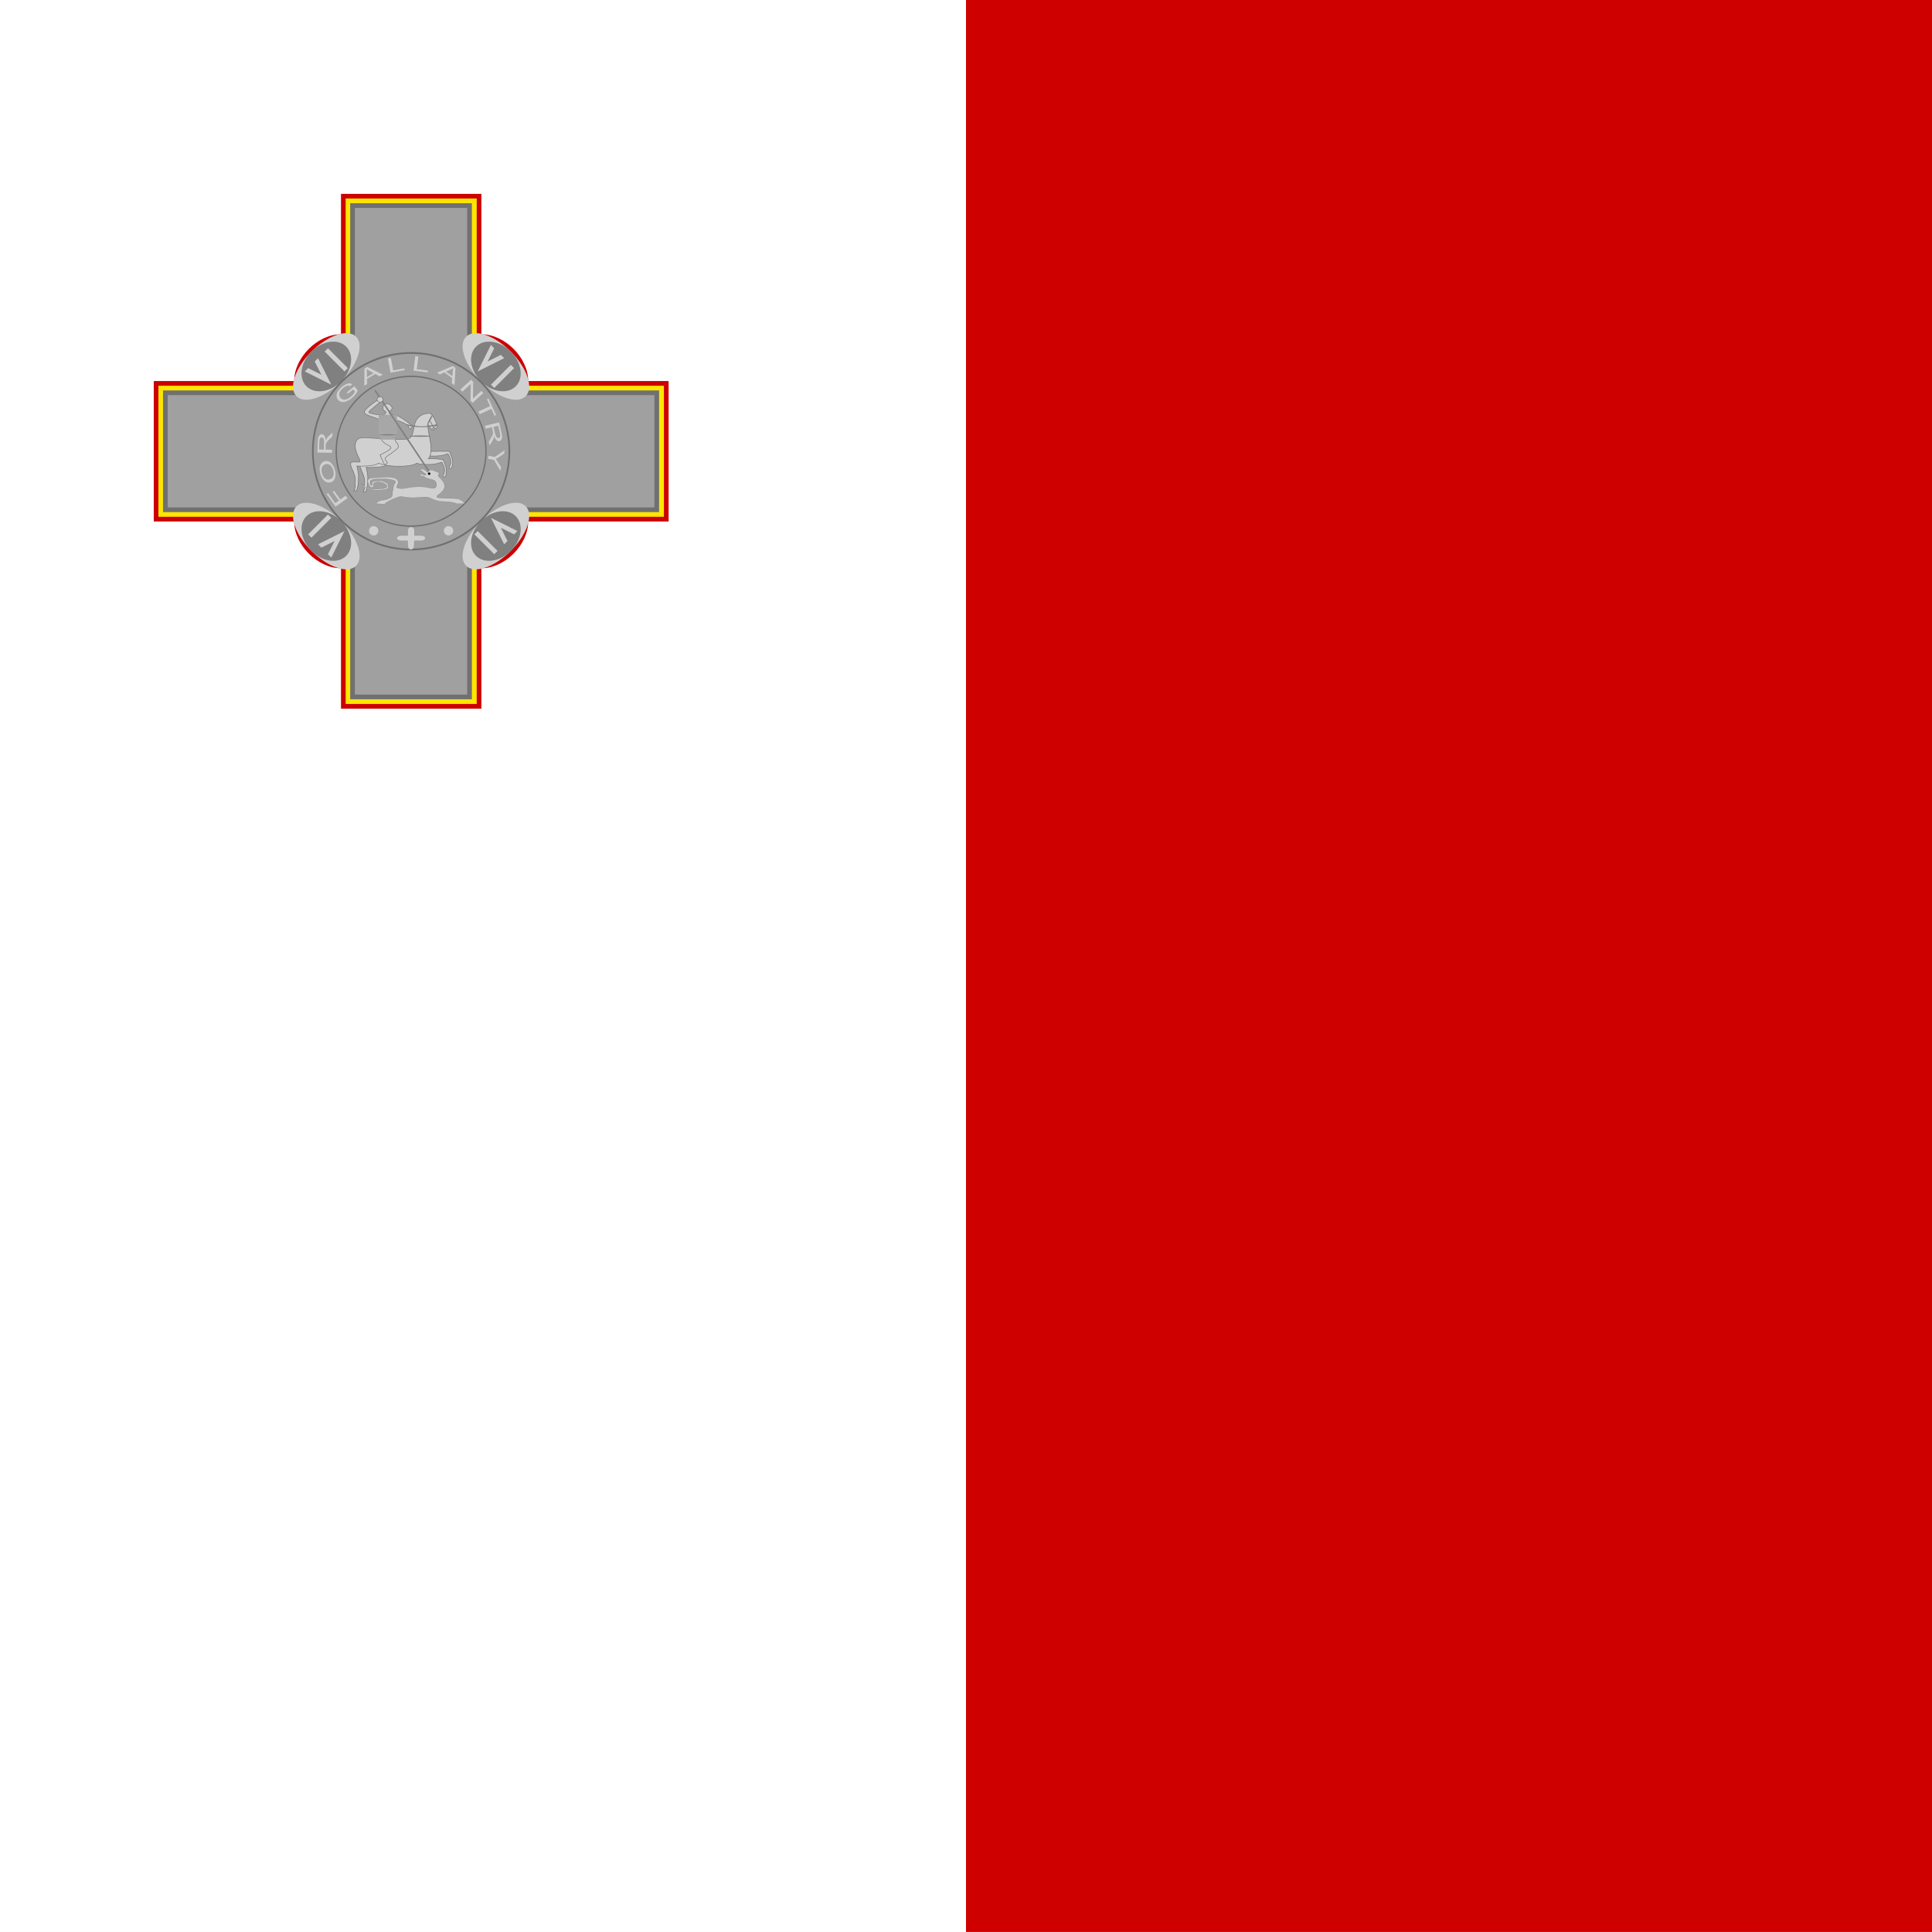
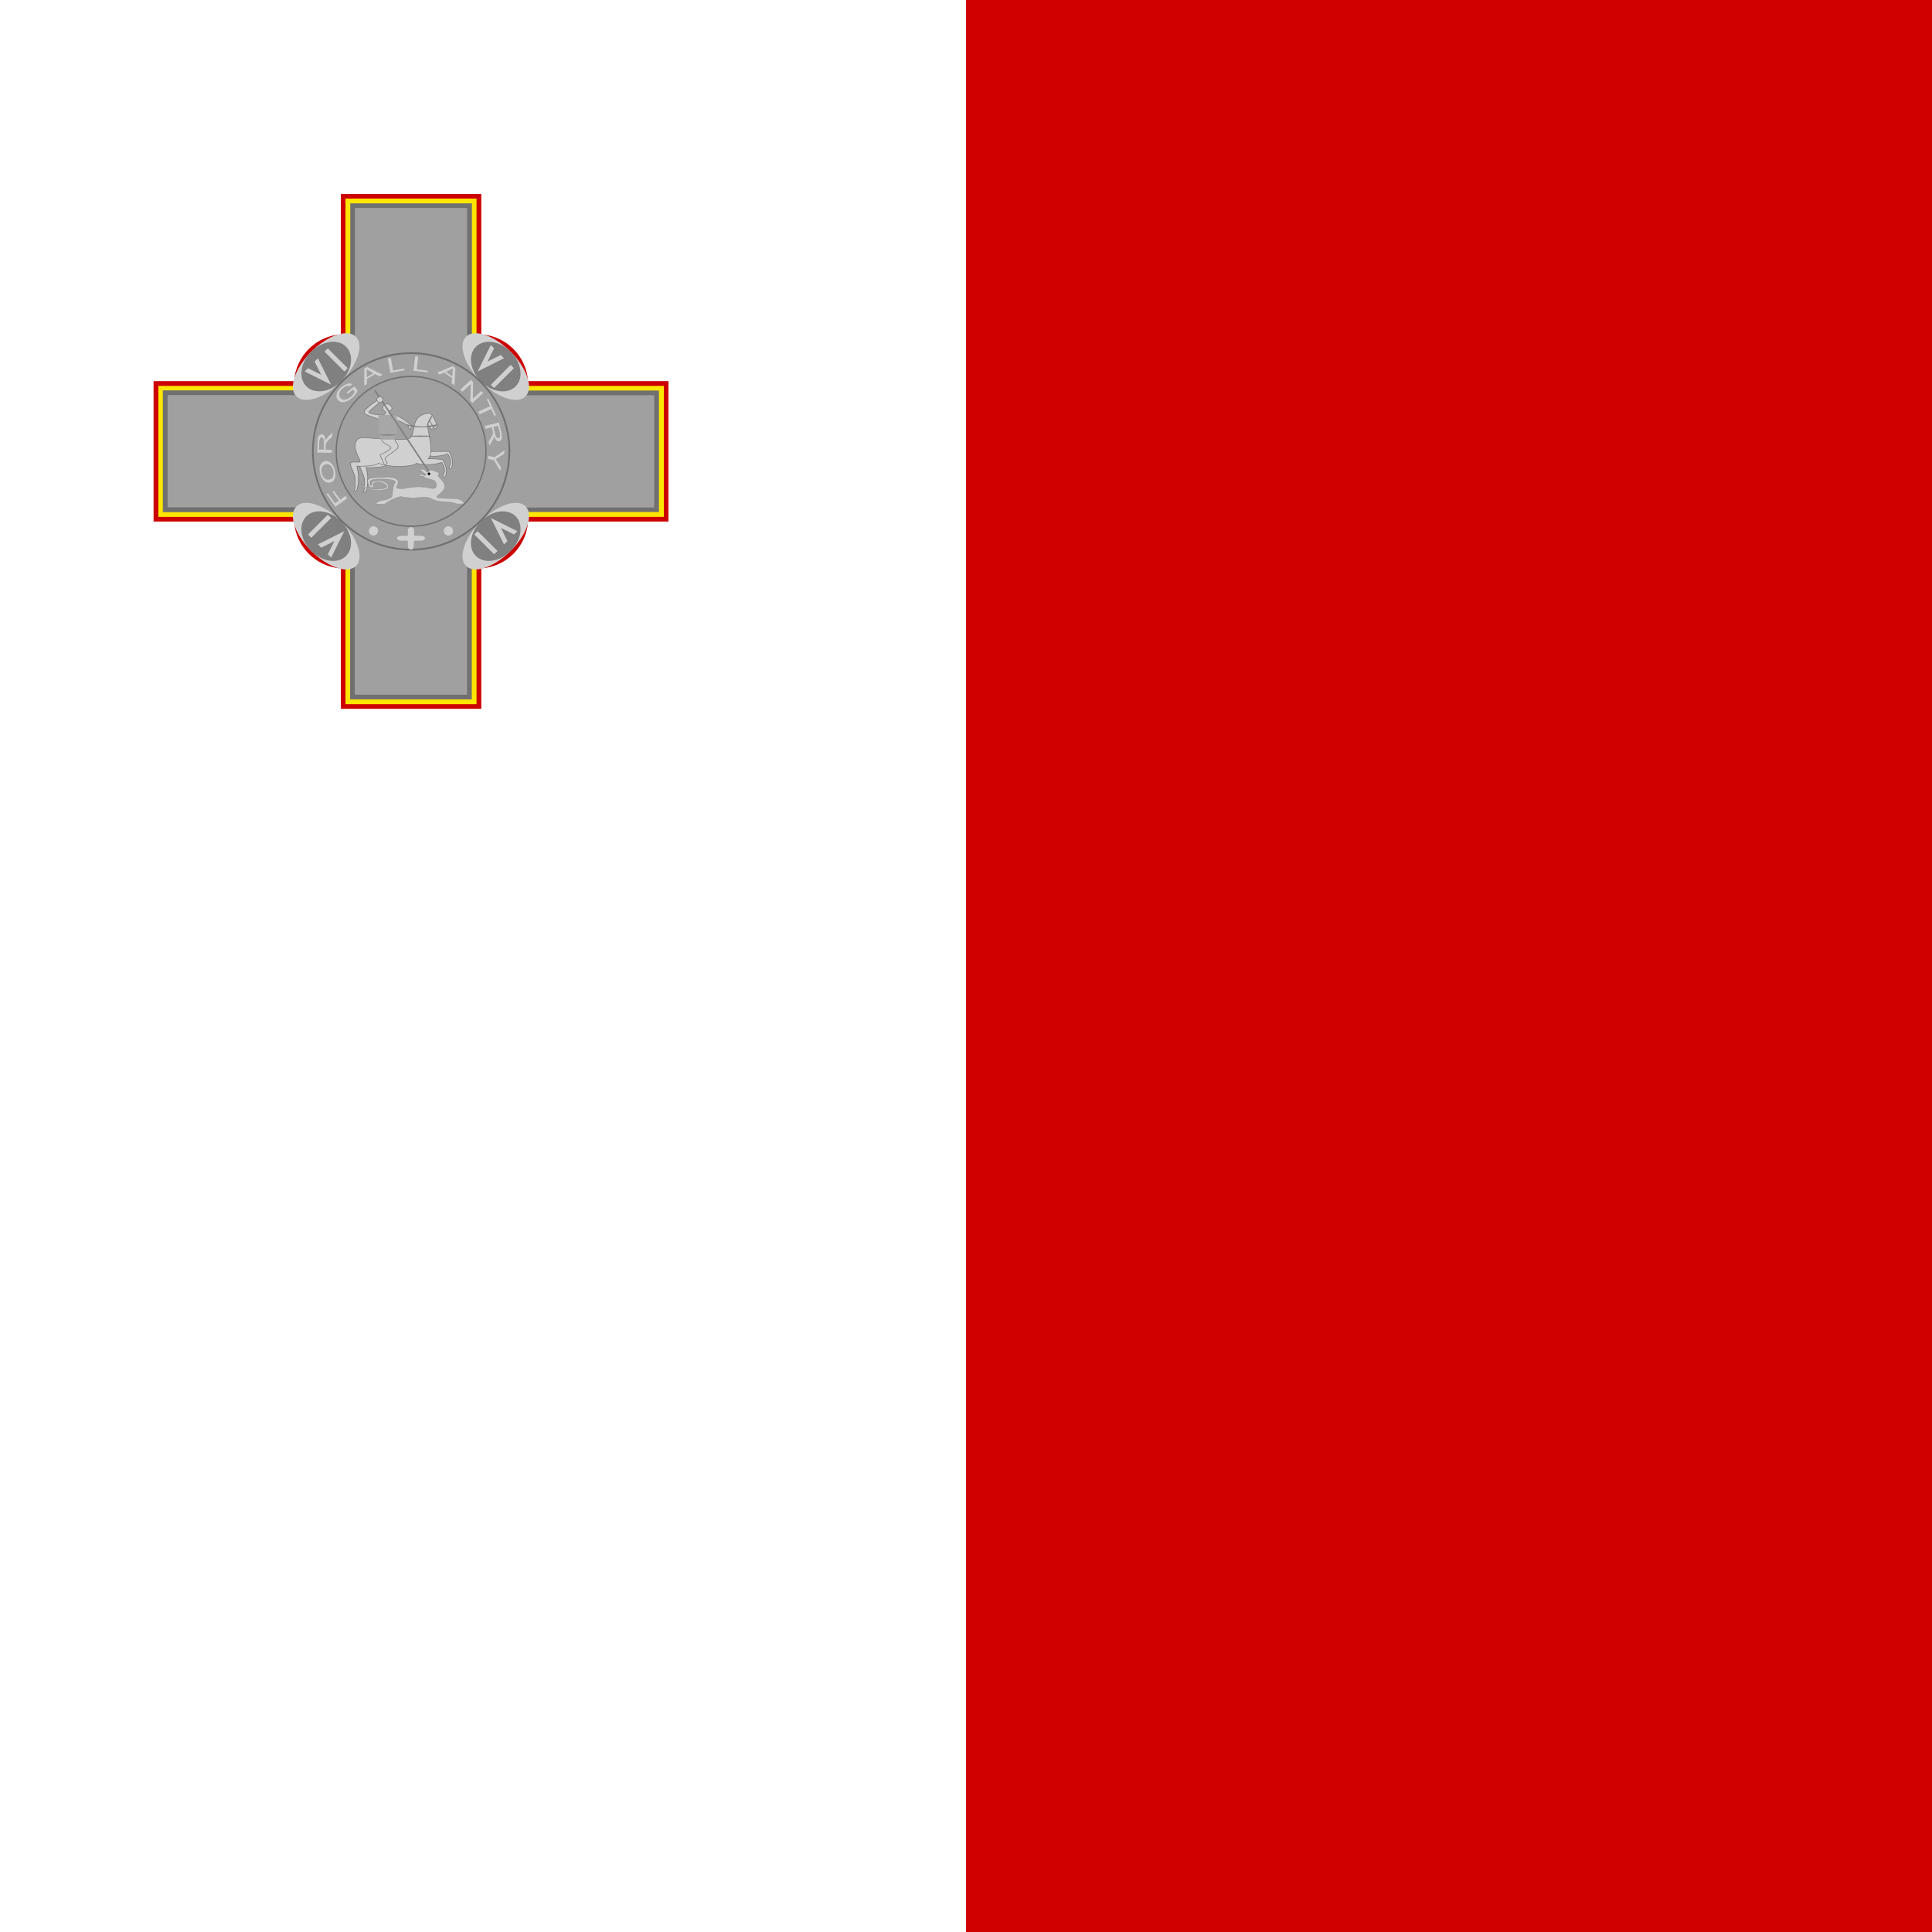
- <svg xmlns="http://www.w3.org/2000/svg" id="svg548" height="512" width="512" version="1.1">
-   <g id="flag" fill-rule="evenodd" transform="matrix(.68808 0 0 1.0321 0 -.0000064679)" stroke-width="1pt">
-     <rect id="rect706" height="496.06" width="372.05" y="0" x="372.05" fill="#ce0000" />
-     <rect id="rect708" height="496.06" width="372.05" y="0" x="0" fill="#fff" />
+ <svg xmlns="http://www.w3.org/2000/svg" id="flag-icons-mt" viewBox="0 0 512 512">
+   <g fill-rule="evenodd" stroke-width="1pt">
+     <path fill="#ce0000" d="M256 0h256v512H256z" />
+     <path fill="#fff" d="M0 0h256v512H0z" />
  </g>
-   <g id="g647" transform="matrix(.35005 0 0 .35003 40.728 -25.527)">
-     <path id="path606" d="m209.06 63.779c0 7.828-7.932 14.173-17.717 14.173-9.785 0-17.717-6.346-17.717-14.173 0-7.828 7.932-14.173 17.717-14.173 9.785 0 17.717 6.346 17.717 14.173z" fill-rule="evenodd" transform="matrix(.33032 0 0 .29556 114.05 362.81)" fill="#f1eeee" />
-     <path id="path552" d="m171.26 485.43v17.717h17.717c0 2.952 2.953 5.905 5.906 5.905v17.716h17.716v-17.716c2.953 0 5.906-2.953 5.906-5.905h17.717v-17.717h-17.717c0-2.952-2.953-5.905-5.906-5.905v-17.716h-17.716v17.716c-2.953 0-5.906 2.953-5.906 5.905h-17.717z" fill-rule="evenodd" transform="matrix(6 0 0 6.0001 -1027.5 -2551.2)" stroke-width="1pt" fill="#c00" />
-     <path id="path553" d="m171.85 486.02v16.535h17.717c0 2.952 2.952 5.906 5.905 5.906v17.716h16.536v-17.716c2.953 0 5.905-2.954 5.905-5.906h17.717v-16.535h-17.717c0-2.952-2.952-5.906-5.905-5.906v-17.716h-16.536v17.716c-2.953 0-5.905 2.954-5.905 5.906h-17.717z" fill-rule="evenodd" transform="matrix(6 0 0 6.0001 -1027.5 -2551.2)" stroke-width="1pt" fill="#ffe600" />
-     <path id="path554" d="m172.44 486.61v15.355h17.716c0 2.952 2.953 5.905 5.906 5.905v17.716h15.354v-17.716c2.953 0 5.906-2.953 5.906-5.905h17.716v-15.355h-17.716c0-2.952-2.953-5.905-5.906-5.905v-17.716h-15.354v17.716c-2.953 0-5.906 2.953-5.906 5.905h-17.716z" fill-rule="evenodd" transform="matrix(6 0 0 6.0001 -1027.6 -2551.2)" stroke-width="1pt" fill="#707070" />
-     <path id="path555" d="m173.03 487.2v14.173h17.716c0 2.952 2.953 5.906 5.906 5.906v17.716h14.173v-17.716c2.953 0 5.906-2.954 5.906-5.906h17.716v-14.173h-17.716c0-2.952-2.953-5.905-5.906-5.905v-17.716h-14.173v17.716c-2.953 0-5.906 2.953-5.906 5.905h-17.716z" fill-rule="evenodd" transform="matrix(6 0 0 6.0001 -1027.6 -2551.2)" stroke-width="1pt" fill="#a0a0a0" />
-     <g id="g562" fill-rule="evenodd" transform="matrix(.70711 -.70711 .70711 .70711 -304.01 361.65)">
-       <path id="path556" d="m333.07 295.87c0 8.806-11.105 15.945-24.803 15.945s-24.803-7.139-24.803-15.945c0-8.806 11.105-15.945 24.803-15.945s24.803 7.139 24.803 15.945z" transform="matrix(1.2857 0 0 1 -80.99 3.5432)" fill="#d0d0d0" />
-       <path id="path557" d="m333.07 295.87c0 8.806-11.105 15.945-24.803 15.945s-24.803-7.139-24.803-15.945c0-8.806 11.105-15.945 24.803-15.945s24.803 7.139 24.803 15.945z" transform="matrix(.85715 0 0 1 51.124 3.5432)" fill="#808080" />
-       <path id="path560" d="m281.34 223.23h4.96l4.961 14.174 4.96-14.174h4.961l-9.921 28.347-9.921-28.347z" transform="matrix(.71429 0 0 .74998 100.22 123.13)" fill="#d0d0d0" />
-       <rect id="rect561" height="21.26" width="3.543" y="290.55" x="322.44" stroke-width="1pt" fill="#d0d0d0" />
+   <g transform="matrix(.35005 0 0 .35003 40.7 -25.5)">
+     <path fill="#f1eeee" fill-rule="evenodd" d="M183.1 381.7c0 2.3-2.6 4.2-5.8 4.2-3.3 0-5.9-2-5.9-4.2 0-2.3 2.6-4.2 5.8-4.2s6 1.9 6 4.2z" />
+     <path fill="#c00" fill-rule="evenodd" d="M0 361.4v106.3h106.4a38.1 38.1 0 0 0 35.4 35.5v106.3h106.3V503.2a38.1 38.1 0 0 0 35.4-35.5h106.3V361.4H283.5a38.1 38.1 0 0 0-35.4-35.4V219.7H141.8V326a38.1 38.1 0 0 0-35.4 35.4H0z" />
+     <path fill="#ffe600" fill-rule="evenodd" d="M3.6 365v99.2h106.3a38.1 38.1 0 0 0 35.4 35.4V606h99.2V499.6a38.1 38.1 0 0 0 35.5-35.4h106.3V365H280a38.1 38.1 0 0 0-35.5-35.5V223.2h-99.2v106.3A38.1 38.1 0 0 0 110 365H3.6z" />
+     <path fill="#707070" fill-rule="evenodd" d="M7 368.5v92.1h106.3a38.1 38.1 0 0 0 35.5 35.5v106.3h92.1V496a38.1 38.1 0 0 0 35.4-35.5h106.3v-92H276.3A38.1 38.1 0 0 0 241 333V226.8h-92.1V333a38.1 38.1 0 0 0-35.5 35.4H7z" />
+     <path fill="#a0a0a0" fill-rule="evenodd" d="M10.6 372v85h106.3a38.1 38.1 0 0 0 35.4 35.5v106.3h85V492.5a38.1 38.1 0 0 0 35.5-35.4H379v-85H272.8a38.1 38.1 0 0 0-35.4-35.5V230.3h-85v106.3a38.1 38.1 0 0 0-35.5 35.4H10.6z" />
+     <g fill-rule="evenodd">
+       <path fill="#d0d0d0" d="M153.2 327.8c6.3 6.3 1.2 21.4-11.2 33.9s-27.6 17.5-33.9 11.2c-6.2-6.2-1.1-21.3 11.3-33.8s27.6-17.5 33.8-11.3z" />
+       <path fill="gray" d="M145.7 335.3c6.3 6.3 4.6 18-3.7 26.3s-20.1 10-26.3 3.8c-6.3-6.2-4.6-18 3.7-26.3s20.1-10 26.3-3.8z" />
+       <path fill="#d0d0d0" d="m114.4 354.1 2.5-2.5 10 5-5-10 2.5-2.5 10 20-20-10zm15-15 2.5-2.5 15 15-2.4 2.5z" />
    </g>
-     <g id="g567" fill-rule="evenodd" transform="matrix(.70711 .70711 -.70711 .70711 247.8 -84.327)">
-       <path id="path568" d="m333.07 295.87c0 8.806-11.105 15.945-24.803 15.945s-24.803-7.139-24.803-15.945c0-8.806 11.105-15.945 24.803-15.945s24.803 7.139 24.803 15.945z" transform="matrix(1.2857 0 0 1 -80.99 3.5432)" fill="#d0d0d0" />
-       <path id="path569" d="m333.07 295.87c0 8.806-11.105 15.945-24.803 15.945s-24.803-7.139-24.803-15.945c0-8.806 11.105-15.945 24.803-15.945s24.803 7.139 24.803 15.945z" transform="matrix(.85715 0 0 1 51.124 3.5432)" fill="#808080" />
-       <path id="path570" d="m281.34 223.23h4.96l4.961 14.174 4.96-14.174h4.961l-9.921 28.347-9.921-28.347z" transform="matrix(.71429 0 0 .74998 100.22 123.13)" fill="#d0d0d0" />
-       <rect id="rect571" height="21.26" width="3.543" y="290.55" x="322.44" stroke-width="1pt" fill="#d0d0d0" />
+     <g fill-rule="evenodd">
+       <path fill="#d0d0d0" d="M281.6 373c-6.2 6.2-21.4 1.1-33.8-11.3s-17.5-27.6-11.3-33.9c6.3-6.2 21.4-1.1 33.8 11.3s17.5 27.6 11.3 33.8z" />
+       <path fill="gray" d="M274.1 365.4c-6.2 6.2-18 4.6-26.3-3.7s-10-20.1-3.8-26.3 18-4.6 26.3 3.7 10 20 3.8 26.3z" />
+       <path fill="#d0d0d0" d="m255.3 334 2.5 2.6-5 10 10-5 2.5 2.5-20 10 10-20zm15 15.1 2.5 2.5-15 15-2.5-2.4z" />
    </g>
-     <g id="g572" fill-rule="evenodd" transform="matrix(-.70711 .70711 -.70711 -.70711 693.78 467.48)">
-       <path id="path573" d="m333.07 295.87c0 8.806-11.105 15.945-24.803 15.945s-24.803-7.139-24.803-15.945c0-8.806 11.105-15.945 24.803-15.945s24.803 7.139 24.803 15.945z" transform="matrix(1.2857 0 0 1 -80.99 3.5432)" fill="#d0d0d0" />
-       <path id="path574" d="m333.07 295.87c0 8.806-11.105 15.945-24.803 15.945s-24.803-7.139-24.803-15.945c0-8.806 11.105-15.945 24.803-15.945s24.803 7.139 24.803 15.945z" transform="matrix(.85715 0 0 1 51.124 3.5432)" fill="#808080" />
-       <path id="path575" d="m281.34 223.23h4.96l4.961 14.174 4.96-14.174h4.961l-9.921 28.347-9.921-28.347z" transform="matrix(.71429 0 0 .74998 100.22 123.13)" fill="#d0d0d0" />
-       <rect id="rect576" height="21.26" width="3.543" y="290.55" x="322.44" stroke-width="1pt" fill="#d0d0d0" />
+     <g fill-rule="evenodd">
+       <path fill="#d0d0d0" d="M236.5 501.3c-6.2-6.2-1.1-21.4 11.3-33.8s27.6-17.5 33.8-11.3c6.2 6.2 1.2 21.4-11.3 33.8s-27.5 17.5-33.8 11.3z" />
+       <path fill="gray" d="M244 493.8c-6.2-6.2-4.5-18 3.8-26.3s20-10 26.3-3.8c6.2 6.3 4.5 18-3.8 26.3s-20 10-26.3 3.8z" />
+       <path fill="#d0d0d0" d="m275.4 475-2.5 2.5-10-5 5 10-2.6 2.5-10-20 20 10zm-15 15-2.6 2.5-15-15 2.5-2.5z" />
    </g>
-     <g id="g577" fill-rule="evenodd" transform="matrix(-.70711 -.70711 .70711 -.70711 141.97 913.46)">
-       <path id="path578" d="m333.07 295.87c0 8.806-11.105 15.945-24.803 15.945s-24.803-7.139-24.803-15.945c0-8.806 11.105-15.945 24.803-15.945s24.803 7.139 24.803 15.945z" transform="matrix(1.2857 0 0 1 -80.99 3.5432)" fill="#d0d0d0" />
-       <path id="path579" d="m333.07 295.87c0 8.806-11.105 15.945-24.803 15.945s-24.803-7.139-24.803-15.945c0-8.806 11.105-15.945 24.803-15.945s24.803 7.139 24.803 15.945z" transform="matrix(.85715 0 0 1 51.124 3.5432)" fill="#808080" />
-       <path id="path580" d="m281.34 223.23h4.96l4.961 14.174 4.96-14.174h4.961l-9.921 28.347-9.921-28.347z" transform="matrix(.71429 0 0 .74998 100.22 123.13)" fill="#d0d0d0" />
-       <rect id="rect581" height="21.26" width="3.543" y="290.55" x="322.44" stroke-width="1pt" fill="#d0d0d0" />
+     <g fill-rule="evenodd">
+       <path fill="#d0d0d0" d="M108.2 456.2c6.2-6.2 21.3-1.2 33.8 11.3s17.5 27.6 11.3 33.8c-6.3 6.2-21.4 1.2-33.9-11.3s-17.5-27.6-11.2-33.8z" />
+       <path fill="gray" d="M115.7 463.7c6.2-6.2 18-4.5 26.3 3.8s10 20 3.7 26.3c-6.2 6.2-18 4.5-26.3-3.8s-10-20-3.7-26.3z" />
+       <path fill="#d0d0d0" d="m134.4 495-2.5-2.5 5-10-10 5-2.5-2.5 20-10-10 20zm-15-15-2.5-2.5 15-15 2.5 2.5z" />
    </g>
-     <path id="path582" d="m269.29 414.57c0 41.095-34.107 74.409-76.181 74.409s-76.181-33.314-76.181-74.409 34.107-74.409 76.181-74.409 76.181 33.314 76.181 74.409z" transform="matrix(.97674 0 0 1 6.2626 .00019836)" stroke="#707070" stroke-width="1pt" fill="none" />
-     <path id="path583" d="m269.29 414.57c0 41.095-34.107 74.409-76.181 74.409s-76.181-33.314-76.181-74.409 34.107-74.409 76.181-74.409 76.181 33.314 76.181 74.409z" transform="matrix(.74419 0 0 .7619 51.172 98.707)" stroke="#707070" stroke-width="1pt" fill="none" />
-     <path id="path584" d="m170.08 474.8c0 1.957-1.586 3.543-3.543 3.543s-3.543-1.586-3.543-3.543 1.586-3.543 3.543-3.543 3.543 1.586 3.543 3.543z" fill-rule="evenodd" transform="translate(0 -.000030518)" fill="#d0d0d0" />
-     <path id="path585" d="m170.08 474.8c0 1.957-1.586 3.543-3.543 3.543s-3.543-1.586-3.543-3.543 1.586-3.543 3.543-3.543 3.543 1.586 3.543 3.543z" fill-rule="evenodd" transform="translate(56.693 -.000030518)" fill="#d0d0d0" />
-     <path id="path586" d="m318.9 315.35v7.087h-7.087c-7.087 0-7.087 7.087 0 7.087h7.087v7.086c0.024 7.347 6.185 8.232 6.636 0.573l0.45-7.659h7.087c7.086 0 7.086-7.087 0-7.087h-7.087v-7.087c0-7.086-7.086-7.086-7.086 0z" fill-rule="evenodd" transform="matrix(.66667 0 0 .52133 -20.079 310.4)" fill="#d0d0d0" />
-     <path id="path590" d="m180.71 162.99v7.087s-3.362 5.423-24.803 7.086-24.803 0-24.803 0c0.559 6.181 4.732 17.896 3.543 31.89 0.835 16.291-4.103 31.042-4.103 31.042 0.56 0.848-2.018 1.279-6.527 0.848 3.543-3.544 3.134-13.795 3.543-28.347 0.409-14.553-13.527-36.456-10.63-42.519s63.78-7.087 63.78-7.087z" fill-rule="evenodd" transform="matrix(.33032 0 0 .29556 117.56 374.28)" stroke="#707070" stroke-width="1pt" fill="#d0d0d0" />
-     <path id="path591" d="m272.84 162.26c20.858-1.077 55.859-0.843 55.859-0.843s8.253 18.502 7.91 28.723-3.181 18.919-7.077 14.57 1.805-3.531 2.498-14.57c0.692-11.039-6.661-22.479-6.661-22.479s-14.962 7.302-37.466 5.828c-22.503-1.474-12.541-10.791-15.063-11.229z" fill-rule="evenodd" transform="matrix(.33032 0 0 .29556 115.22 366.9)" stroke="#707070" stroke-width="1pt" fill="#d0d0d0" />
-     <path id="path588" d="m312.21 273.91c20.858-1.077 34.551 2.498 34.551 2.498s8.253 18.502 7.91 28.723-3.181 18.919-7.077 14.57 1.805-3.531 2.498-14.57c0.692-11.039-6.661-22.479-6.661-22.479s-14.962 7.302-37.466 5.828c-22.503-1.474-16.084-2.975-18.606-3.413s-3.131 6.958-37.176 7.992c-34.044 1.033-51.407-7.992-51.407-7.992s-3.362 5.423-24.803 7.086-24.803 0-24.803 0c0.559 6.181 4.732 17.896 3.543 31.89 0.835 16.291-4.103 31.042-4.103 31.042 0.56 0.848-2.018 1.279-6.527 0.848 3.543-3.544 3.134-13.795 3.543-28.347 0.409-14.553-13.527-36.456-10.63-42.519s18.333-0.395 21.26-3.544c2.926-3.149-13.749-25.333-10.63-46.063 3.12-20.731 20.792-14.886 42.52-14.173 21.727 0.712 69.865 7.003 81.496 0 11.632-7.003 6.598-32.929 17.717-49.606 7.086-10.63 17.716-14.173 28.346-14.173 7.087 0 17.717 28.346 17.717 35.433l-3.544 3.543h-3.543v3.543c-8.088 0.907-9.216-7.732-14.173-14.173-2.13 9.984 7.086 42.52 7.086 63.78 0 17.716-6.622 25.525-7.038 24.276z" fill-rule="evenodd" transform="matrix(.33032 0 0 .29556 104.56 339.3)" stroke="#707070" stroke-width="1pt" fill="#d0d0d0" />
-     <path id="path592" d="m209.06 131.1c0.294 7.062-27.384 22.895-29.637 29.164s7.036 9.744 4.163 13.321c-2.872 3.578-5.24 2.251-5.828 2.914-0.588 0.664-10.407-24.56-10.407-24.56s25.961-13.084 24.977-18.733-19.171-9.085-22.479-23.312c-3.309-14.227-1.474-41.71-4.163-47.456-2.689-5.747-34.552-11.23-34.579-19.92-0.027-8.69 32.75-32.541 36.293-36.085 3.543-3.543 7.087 3.543 3.543 7.087-3.543 3.543-29.206 25.455-29.206 28.998 0 3.543 21.26 7.087 28.347 7.087 7.086 0 10.63-3.543 10.63-7.087 0.042-3.066-7.087-3.543-7.087-10.63 0-7.087 3.543-10.63 10.63-10.63 3.543 0 10.356 4.537 10.63 10.63 0.274 6.093-6.305 6.609-7.087 10.63-0.781 4.021 7.087 7.087 14.173 7.087 7.087 0 31.282 20.608 34.825 24.152 3.544 3.543 7.087 3.543 3.544 7.087-3.543 3.543-1.468 7.738-5.012 4.195-3.017-3.423-3.543-7.087-3.543-7.087-0.306-3.22-26.27-17.716-29.814-14.173-3.543 3.543 0 46.064 0 49.606 0 7.086 7.381 7.062 7.087 17.716z" fill-rule="evenodd" transform="matrix(.33032 0 0 .29556 116.1 372.43)" stroke="#707070" stroke-width="1pt" fill="#d0d0d0" />
-     <rect id="rect604" fill-rule="evenodd" height="14.662" width="14.045" y="386.9" x="170.23" stroke-width="1pt" fill="#a7a7a7" />
-     <rect id="rect593" transform="matrix(.5544 .83225 -.88236 .47057 0 0)" fill-rule="evenodd" rx="1.27" ry=".57" height="1.139" width="87.553" y="64.582" x="405.61" stroke-width="1pt" fill="#808080" />
-     <path id="path594" d="m180.71 42.52c0 3.914-3.173 7.087-7.087 7.087s-7.087-3.173-7.087-7.087 3.173-7.087 7.087-7.087 7.087 3.173 7.087 7.087z" fill-rule="evenodd" transform="matrix(.33032 0 0 .29556 114.05 362.81)" stroke="#707070" stroke-width="1pt" fill="#d0d0d0" />
-     <path id="path596" d="m354.33 49.606c0 4.89-27.965 10.63-60.237 10.63s-60.236-5.74-60.236-10.63c0-4.89 27.964 7.087 60.236 7.087s60.237-11.976 60.237-7.087z" fill-rule="evenodd" transform="matrix(.19431 0 0 .17745 145.85 385.64)" stroke-width="1pt" fill="#808080" />
-     <rect id="rect603" fill-rule="evenodd" height="4.189" width="11.704" y="401.56" x="171.4" stroke-width="1pt" fill="#a7a7a7" />
-     <path id="path597" d="m279.92 58.465c0 6.849-0.793 12.402-1.772 12.402-0.978 0-1.772-5.552-1.772-12.402 0-6.849 0.793-12.402 1.772-12.402 0.978 0 1.772 5.552 1.772 12.402z" fill-rule="evenodd" transform="matrix(.19766 .26014 -.16568 .31035 163.81 300.28)" fill="#808080" />
-     <path id="path598" d="m279.92 58.465c0 6.849-0.793 12.402-1.772 12.402-0.978 0-1.772-5.552-1.772-12.402 0-6.849 0.793-12.402 1.772-12.402 0.978 0 1.772 5.552 1.772 12.402z" fill-rule="evenodd" transform="matrix(.037095 .23343 -.18868 .16554 213.08 321.72)" fill="#808080" />
-     <path id="path599" d="m279.92 58.465c0 6.849-0.793 12.402-1.772 12.402-0.978 0-1.772-5.552-1.772-12.402 0-6.849 0.793-12.402 1.772-12.402 0.978 0 1.772 5.552 1.772 12.402z" fill-rule="evenodd" transform="matrix(.18217 -.077726 .13913 .25309 151.8 401.05)" fill="#808080" />
-     <path id="path600" d="m290.55 136.42c0 0.978-10.312 1.772-23.032 1.772s-23.031-0.793-23.031-1.772c0-0.978 10.312-1.772 23.031-1.772 12.72 0 23.032 0.793 23.032 1.772z" fill-rule="evenodd" transform="matrix(.35573 0 0 .29556 106.66 362.81)" fill="#808080" />
-     <path id="path601" d="m209.06 132.87c0 0.978-7.932 1.772-17.717 1.772-9.785 0-17.717-0.793-17.717-1.772 0-0.978 7.932-1.772 17.717-1.772 9.785 0 17.717 0.793 17.717 1.772z" fill-rule="evenodd" transform="matrix(.33032 0 0 .29556 114.05 362.81)" fill="#808080" />
-     <path id="path609" d="m375.49 171.92s8.938 36.133 47.04 36.633 51.215-10.838 35.8-29.972-44.084-13.182-40.379 3.33-10.752 22.019-14.154 10.407c-3.401-11.611-17.045-45.99 7.493-48.289 24.539-2.299 76.511-14.817 89.501 9.159 12.991 23.975-14.675 45.707 6.244 50.786 20.92 5.079 23.893-5.809 59.896-9.094 36.004-3.286 49.742 11.102 62.076 9.094 12.334-2.007 10.59-37.258 0.832-46.207-9.758-8.95-28.5-10.586-33.303-20.398-4.802-9.812-17.87-1.825-16.651-12.905s18.53 7.625 18.733 1.966c0.006-0.177 2.858-3.93 3.434-4.878-2.178-0.828-3.421 0.512-5.056 1.948 1.775-2.36 1.665-3.448 2.26-5.378-0.31-0.727-2.461 2.734-2.825 2.011s2.505-5.632 1.206-3.852c-0.45 0.513-3.872 3.329-3.91 1.389 0.058-0.787 1.789-2.813 1.177-3.912-0.493-0.914-3.093 1.064-3.428 1.29 1.487-3.309 1.382-3.269-0.048-5.721-1.249-2.452-2.16-2.395-4.2 0.374 0.849-3.979 1.08-4.821-0.969-6.329-1.685-1.521-1.76-2.956-3.856 4.162 0.798-7.618-1.343-7.95-0.454-11.562 0.529-3.312 3.323-4.709 7.927-3.978 8.945 0.13 13.728 17.954 16.651 17.9 2.924-0.054 6.196-18.882 18.733-11.24 12.537 7.643 14.085 9.202 20.398 13.738 6.313 4.535-4.435 11.457-0.833 20.398 3.602 8.94 28.229 38.804 21.231 69.935-6.999 31.131-25.026 36.055-26.642 49.538-1.617 13.483 57.067 7.951 72.017 12.489 14.949 4.537 24.375 23.11 24.977 26.225s-26.226 2.914-26.226 2.914-13.776-11.837-46.624-12.904c-32.847-1.068-45.355-23.109-57.651-25.871s-38.501 4.63-53.149 3.543c-14.649-1.087-29.488-4.943-38.976-7.086-9.489-2.142-56.693 35.433-56.529 44.184-9.84-0.621-33.009-2.709-32.054-1.665 0.955 1.043 4.152-17.038 22.214-20.216 18.061-3.179 35.645-17.573 35.062-27.025-0.583-9.451 3.487-41.876 4.995-55.782s8.27-20.616 6.661-27.891c-1.609-7.274-22.244-14.778-42.045-14.57-19.801 0.209-41.77 2.057-44.959 9.991-3.188 7.934-0.781 30.964 3.331 28.308 4.111-2.657-0.994-17.712 3.33-20.815 4.324-3.102 15.405-5.843 25.809-6.244 10.405-0.401 28.494 14.729 28.308 19.565-0.186 4.837 5.821 20.934-2.498 27.059-8.318 6.124-25.332 8.862-41.628 7.493-16.297-1.369-32.786-10.674-38.715-16.651-5.928-5.977-9.574-24.145-9.574-25.394z" fill-rule="evenodd" transform="matrix(.21598 0 0 .12989 76.265 416.17)" stroke="#808080" stroke-width="1pt" fill="#d0d0d0" />
-     <path id="path610" d="m205.51 434.06c0 0.978-0.793 1.772-1.772 1.772-0.978 0-1.772-0.793-1.772-1.772 0-0.978 0.793-1.772 1.772-1.772 0.978 0 1.772 0.793 1.772 1.772z" fill-rule="evenodd" transform="matrix(.53006 0 0 .53007 100.54 201.47)" />
-     <path id="path615" d="m187.24 167.99v-3.639l-3.31-4.951h1.383l1.693 2.59c0.312 0.484 0.603 0.969 0.873 1.453 0.258-0.449 0.57-0.955 0.938-1.517l1.664-2.526h1.324l-3.428 4.951v3.639h-1.137z" transform="matrix(-.42644 1.9779 -1.2525 -.27003 543.87 92.986)" stroke-width="1pt" fill="#d0d0d0" />
-     <path id="path618" d="m171.01 167.99v-7.576h-2.83v-1.014h6.808v1.014h-2.841v7.576h-1.137z" transform="matrix(.84644 1.8378 -1.1637 0.536 296.6 -19.872)" stroke-width="1pt" fill="#d0d0d0" />
-     <path id="path619" d="m160.14 167.99v-8.59h1.166l4.511 6.744v-6.744h1.09v8.59h-1.166l-4.512-6.75v6.75h-1.089z" transform="matrix(1.3664 1.4922 -.94493 .86528 172.12 -16.482)" stroke-width="1pt" fill="#d0d0d0" />
-     <path id="path622" d="m145.43 167.99v-8.59h1.136v7.576h4.231v1.014h-5.367z" transform="matrix(2.0085 .24467 -.15493 1.2718 -69.341 104.28)" stroke-width="1pt" fill="#d0d0d0" />
-     <path id="path623" d="m138.76 167.99v-8.59h1.137v7.576h4.23v1.014h-5.367z" transform="matrix(1.9907 -.36212 .22931 1.2606 -135.47 193.57)" stroke-width="1pt" fill="#d0d0d0" />
-     <path id="path626" d="m125.48 164.62v-1.008l3.639-0.006v3.188c-0.559 0.445-1.135 0.781-1.728 1.008-0.594 0.222-1.204 0.334-1.829 0.334-0.843 0-1.611-0.18-2.302-0.539-0.688-0.364-1.207-0.887-1.559-1.571-0.351-0.683-0.527-1.447-0.527-2.291 0-0.836 0.174-1.615 0.521-2.338 0.352-0.726 0.856-1.265 1.512-1.617 0.656-0.351 1.412-0.527 2.268-0.527 0.621 0 1.181 0.101 1.681 0.304 0.504 0.2 0.899 0.479 1.184 0.838 0.285 0.36 0.502 0.828 0.65 1.407l-1.025 0.281c-0.129-0.438-0.289-0.781-0.481-1.031-0.191-0.25-0.465-0.45-0.82-0.598-0.355-0.152-0.75-0.229-1.184-0.229-0.519 0-0.968 0.081-1.347 0.241-0.379 0.156-0.686 0.363-0.92 0.621-0.231 0.258-0.41 0.541-0.539 0.849-0.219 0.532-0.328 1.108-0.328 1.729 0 0.766 0.13 1.406 0.392 1.922 0.266 0.515 0.651 0.898 1.154 1.148 0.504 0.25 1.04 0.375 1.606 0.375 0.492 0 0.973-0.094 1.441-0.281 0.469-0.191 0.825-0.395 1.067-0.609v-1.6h-2.526z" transform="matrix(1.5794 -1.2646 .80082 1.0001 -182.99 365.04)" stroke-width="1pt" fill="#d0d0d0" />
-     <path id="path631" d="m92.859 167.99v-8.59h5.795v1.014h-4.658v2.66h4.031v1.014h-4.031v3.902h-1.137z" transform="matrix(-1.1715 -1.6497 1.0447 -.74182 79.96 727.93)" stroke-width="1pt" fill="#d0d0d0" />
-     <path id="path634" d="m112.11 187.63c0 6.42 0.658 11.488 1.978 15.191 1.328 3.685 2.99 5.527 4.987 5.527 2.032 0 3.703-1.867 5.013-5.595 1.319-3.734 1.978-9.025 1.978-15.886 0-4.336-0.283-8.12-0.849-11.339-0.558-3.25-1.379-5.756-2.465-7.524-1.079-1.793-2.289-2.692-3.637-2.692-1.911 0-3.561 1.724-4.944 5.161-1.374 3.417-2.061 9.137-2.061 17.157zm-2.785-0.105c0-8.846 0.909-15.768 2.73-20.756 1.819-5.018 4.17-7.524 7.046-7.524 1.885 0 3.585 1.172 5.099 3.523s2.664 5.633 3.454 9.851c0.798 4.193 1.198 8.957 1.198 14.285 0 5.403-0.419 10.235-1.253 14.503-0.837 4.262-2.021 7.5-3.551 9.702-1.534 2.183-3.186 3.275-4.959 3.275-1.923 0-3.642-1.216-5.153-3.635-1.515-2.425-2.663-5.732-3.442-9.925-0.78-4.193-1.169-8.628-1.169-13.299z" transform="matrix(-.23122 -.81918 .19878 -.056108 122.07 538.17)" stroke-width="1pt" fill="#d0d0d0" />
-     <path id="path637" d="m132.37 213.47v-53.284h9.054c1.821 0 3.204 0.484 4.15 1.458 0.949 0.942 1.705 2.623 2.27 5.049 0.566 2.425 0.851 5.099 0.851 8.033 0 3.777-0.47 6.966-1.407 9.559-0.939 2.593-2.387 4.243-4.345 4.944 0.713 0.893 1.257 1.78 1.628 2.654 0.789 1.886 1.538 4.25 2.244 7.084l3.551 14.503h-3.399l-2.703-11.085c-0.789-3.201-1.438-5.645-1.949-7.344-0.511-1.694-0.97-2.878-1.378-3.561-0.4-0.676-0.809-1.147-1.227-1.414-0.307-0.174-0.808-0.254-1.502-0.254h-3.136v23.658h-2.702zm2.702-29.768h5.81c1.234 0 2.199-0.323 2.895-0.98 0.697-0.677 1.227-1.744 1.588-3.201 0.364-1.477 0.544-3.077 0.544-4.795 0-2.519-0.354-4.59-1.06-6.216-0.696-1.625-1.799-2.437-3.313-2.437h-6.464v17.629z" transform="matrix(.019205 -.85097 .2065 .0046602 88.366 527.4)" stroke-width="1pt" fill="#d0d0d0" />
-     <path id="path640" d="m180.8 213.47 7.842-53.284h2.912l8.357 53.284h-3.078l-2.382-16.134h-8.538l-2.242 16.134h-2.871zm5.892-21.878h6.922l-2.129-14.757c-0.652-4.485-1.134-8.17-1.45-11.048-0.259 3.412-0.626 6.805-1.101 10.173l-2.242 15.632z" transform="matrix(.73036 -.43714 .10608 .17723 4.7742 406.1)" stroke-width="1pt" fill="#d0d0d0" />
-     <path id="path643" d="m231.56 213.47 7.842-53.284h2.909l8.358 53.284h-3.078l-2.382-16.134h-8.538l-2.242 16.134h-2.869zm5.893-21.878h6.922l-2.132-14.757c-0.649-4.485-1.132-8.17-1.448-11.048-0.262 3.412-0.628 6.805-1.101 10.173l-2.241 15.632z" transform="matrix(.68796 .50123 -.12163 .16694 81.266 203.3)" stroke-width="1pt" fill="#d0d0d0" />
-     <path id="path646" d="m290.89 213.47v-53.284h9.054c1.819 0 3.202 0.484 4.151 1.458 0.946 0.942 1.702 2.623 2.27 5.049 0.566 2.425 0.849 5.099 0.849 8.033 0 3.777-0.469 6.966-1.408 9.559-0.936 2.593-2.386 4.243-4.345 4.944 0.715 0.893 1.26 1.78 1.631 2.654 0.789 1.886 1.535 4.25 2.241 7.084l3.552 14.503h-3.397l-2.703-11.085c-0.789-3.201-1.44-5.645-1.949-7.344-0.511-1.694-0.972-2.878-1.381-3.561-0.397-0.676-0.806-1.147-1.224-1.414-0.307-0.174-0.809-0.254-1.505-0.254h-3.133v23.658h-2.703zm2.703-29.768h5.807c1.236 0 2.201-0.323 2.898-0.98 0.696-0.677 1.224-1.744 1.588-3.201 0.361-1.477 0.542-3.077 0.542-4.795 0-2.519-0.352-4.59-1.058-6.216-0.697-1.625-1.802-2.437-3.316-2.437h-6.461v17.629z" transform="matrix(.19808 .82782 -.20088 .048068 236.01 144.21)" stroke-width="1pt" fill="#d0d0d0" />
+     <path fill="none" stroke="#707070" stroke-width="1pt" d="M269.3 414.6c0 41-34.1 74.4-76.2 74.4S117 455.7 117 414.6s34.1-74.4 76.2-74.4 76.2 33.3 76.2 74.4z" transform="matrix(.97674 0 0 1 6.3 0)" />
+     <path fill="none" stroke="#707070" stroke-width="1pt" d="M269.3 414.6c0 41-34.1 74.4-76.2 74.4S117 455.7 117 414.6s34.1-74.4 76.2-74.4 76.2 33.3 76.2 74.4z" transform="matrix(.74419 0 0 .7619 51.2 98.7)" />
+     <path fill="#d0d0d0" fill-rule="evenodd" d="M170 474.8a3.5 3.5 0 1 1-7 0 3.5 3.5 0 0 1 7 0zm56.8 0a3.5 3.5 0 1 1-7.1 0 3.5 3.5 0 0 1 7 0zm-34.3 0v3.7h-4.7c-4.7 0-4.7 3.7 0 3.7h4.7v3.7c0 3.8 4.2 4.3 4.5.3l.3-4h4.7c4.7 0 4.7-3.7 0-3.7h-4.7v-3.7c0-3.7-4.8-3.7-4.8 0z" />
+     <path fill="#d0d0d0" fill-rule="evenodd" stroke="#707070" stroke-width="1pt" d="M180.7 163v7s-3.3 5.5-24.8 7.2-24.8 0-24.8 0c.6 6.1 4.7 17.9 3.5 31.9.9 16.2-4 31-4 31 .5.8-2 1.3-6.6.8 3.6-3.5 3.1-13.8 3.6-28.3.4-14.6-13.6-36.5-10.7-42.5s63.8-7.1 63.8-7.1z" transform="matrix(.33032 0 0 .29556 117.6 374.3)" />
+     <path fill="#d0d0d0" fill-rule="evenodd" stroke="#707070" stroke-width="1pt" d="M272.8 162.3c20.9-1.1 55.9-.9 55.9-.9s8.3 18.5 7.9 28.7-3.2 19-7 14.6 1.7-3.5 2.4-14.6c.7-11-6.6-22.4-6.6-22.4s-15 7.3-37.5 5.8-12.5-10.8-15-11.2z" transform="matrix(.33032 0 0 .29556 115.2 366.9)" />
+     <path fill="#d0d0d0" fill-rule="evenodd" stroke="#707070" stroke-width="1pt" d="M312.2 274c20.9-1.2 34.6 2.4 34.6 2.4s8.2 18.5 7.9 28.7-3.2 19-7.1 14.6 1.8-3.5 2.5-14.6c.7-11-6.7-22.5-6.7-22.5s-15 7.3-37.4 5.9c-22.5-1.5-16.1-3-18.6-3.4s-3.2 7-37.2 8-51.4-8-51.4-8-3.4 5.4-24.8 7-24.8 0-24.8 0c.5 6.2 4.7 18 3.5 32 .8 16.2-4 31-4 31 .5.8-2.1 1.3-6.6.8 3.5-3.5 3.1-13.8 3.5-28.3C146 313 132.1 291 135 285s18.3-.4 21.3-3.6c2.9-3.1-13.8-25.3-10.7-46 3.2-20.8 20.8-15 42.6-14.2 21.7.7 69.8 7 81.5 0 11.6-7 6.5-33 17.6-49.6a32.2 32.2 0 0 1 28.4-14.2c7 0 17.7 28.4 17.7 35.4l-3.5 3.6h-3.6v3.5c-8 1-9.2-7.7-14.1-14.1-2.2 10 7 42.5 7 63.7 0 17.8-6.6 25.6-7 24.3z" transform="matrix(.33032 0 0 .29556 104.6 339.3)" />
+     <path fill="#d0d0d0" fill-rule="evenodd" stroke="#707070" stroke-width="1pt" d="M209 131.1c.4 7-27.3 22.9-29.6 29.2s7 9.7 4.2 13.3c-2.9 3.6-5.2 2.2-5.8 2.9-.6.7-10.4-24.6-10.4-24.6s26-13 25-18.7-19.2-9-22.6-23.3c-3.3-14.2-1.4-41.7-4.1-47.5C163 56.7 131 51.2 131 42.5s33-32.5 36.4-36c3.5-3.6 7 3.5 3.5 7-3.5 3.6-29.2 25.5-29.2 29 0 3.6 21.3 7.1 28.4 7.1 7 0 10.6-3.5 10.6-7 0-3.1-7-3.6-7-10.7s3.5-10.6 10.6-10.6c3.5 0 10.3 4.5 10.6 10.6.3 6-6.3 6.6-7.1 10.6-.8 4 7 7.1 14.2 7.1 7 0 31.3 20.6 34.8 24.2 3.5 3.5 7 3.5 3.5 7-3.5 3.6-1.4 7.8-5 4.2-3-3.4-3.5-7-3.5-7-.3-3.3-26.3-17.8-29.8-14.2-3.6 3.5 0 46 0 49.6 0 7 7.3 7 7 17.7z" transform="matrix(.33032 0 0 .29556 116.1 372.4)" />
+     <path fill="#a7a7a7" fill-rule="evenodd" d="M170.2 386.9h14v14.7h-14z" />
+     <rect width="87.5" height="1.1" x="405.6" y="64.6" fill="gray" fill-rule="evenodd" rx="1.3" ry=".6" transform="matrix(.5544 .83225 -.88236 .47057 0 0)" />
+     <path fill="#d0d0d0" fill-rule="evenodd" stroke="#707070" stroke-width="1pt" d="M180.7 42.5a7 7 0 1 1-14.2 0 7 7 0 0 1 14.2 0z" transform="matrix(.33032 0 0 .29556 114 362.8)" />
+     <path fill="gray" fill-rule="evenodd" d="M214.7 394.4c0 1-5.4 2-11.7 2s-11.7-1-11.7-2c0-.8 5.4 1.3 11.7 1.3s11.7-2.1 11.7-1.3z" />
+     <path fill="#a7a7a7" fill-rule="evenodd" d="M171.4 401.6h11.7v4.1h-11.7z" />
+     <path fill="gray" fill-rule="evenodd" d="M209.4 391.2c-1 2.2-2.2 3.7-2.4 3.4-.2-.2.6-2.2 1.7-4.3 1.2-2.1 2.3-3.6 2.4-3.4.2.3-.5 2.2-1.7 4.3zm3 5.5c-1.3 1.2-2.3 2-2.4 1.7 0-.2 1-1.3 2.3-2.5 1.3-1.1 2.4-1.9 2.4-1.6 0 .2-1 1.3-2.3 2.4z" />
+     <path fill="gray" fill-rule="evenodd" d="M211 394c.9 1.8 1.5 3.3 1.3 3.4-.1 0-1-1.3-2-3-1-1.8-1.6-3.2-1.4-3.3.2 0 1 1.3 2 3zm-1 9.1c0 .3-3.6.5-8.2.5s-8.2-.2-8.2-.5 3.7-.5 8.2-.5c4.6 0 8.2.2 8.2.5zm-26.9-1c0 .3-2.6.5-5.8.5-3.3 0-5.9-.2-5.9-.5s2.6-.5 5.8-.5 6 .2 6 .5z" />
+     <path fill="#d0d0d0" fill-rule="evenodd" stroke="gray" stroke-width="1pt" d="M375.5 172s9 36 47 36.5 51.3-10.8 35.8-30-44-13.1-40.3 3.4-10.8 22-14.2 10.4c-3.4-11.6-17-46 7.5-48.3 24.5-2.3 76.5-14.8 89.5 9.2S486 198.9 507 204c21 5 24-5.8 60-9.1s49.7 11 62 9c12.3-2 10.6-37.2.8-46.1-9.7-9-28.5-10.6-33.3-20.4-4.8-9.8-17.8-1.9-16.6-13s18.5 7.7 18.7 2c0-.2 2.9-3.9 3.5-4.9-2.2-.8-3.5.6-5.1 2 1.8-2.4 1.7-3.5 2.3-5.4-.3-.7-2.5 2.8-2.9 2s2.5-5.6 1.2-3.8c-.4.5-3.8 3.3-3.9 1.4 0-.8 1.8-2.8 1.2-4-.5-.9-3 1.1-3.4 1.3 1.5-3.3 1.4-3.2 0-5.7-1.3-2.4-2.2-2.4-4.3.4.9-4 1.1-4.8-1-6.3-1.6-1.6-1.7-3-3.8 4.1.8-7.6-1.3-8-.4-11.5.5-3.3 3.3-4.7 7.9-4 9 .1 13.7 18 16.6 17.9 3 0 6.2-18.9 18.8-11.3 12.5 7.7 14 9.2 20.4 13.8 6.3 4.5-4.5 11.4-.9 20.4 3.6 9 28.3 38.8 21.3 70-7 31-25 36-26.7 49.5-1.6 13.4 57 8 72 12.5s24.4 23 25 26.2-26.2 2.9-26.2 2.9-13.8-11.8-46.6-13c-32.9-1-45.4-23-57.7-25.8s-38.5 4.7-53.1 3.6c-14.7-1.1-29.5-5-39-7.1-9.5-2.2-56.7 35.4-56.5 44.2-9.9-.7-33-2.7-32.1-1.7 1 1 4.2-17 22.2-20.2 18-3.2 35.7-17.6 35-27-.5-9.5 3.6-42 5-55.8s8.3-20.6 6.7-28c-1.6-7.2-22.2-14.7-42-14.5-19.8.2-41.8 2-45 10-3.2 8-.7 31 3.4 28.3 4-2.6-1-17.7 3.3-20.8a57.3 57.3 0 0 1 25.8-6.2c10.4-.4 28.5 14.7 28.3 19.5-.2 4.9 5.8 21-2.5 27-8.3 6.2-25.3 9-41.6 7.6a71.4 71.4 0 0 1-38.7-16.7c-6-6-9.6-24.1-9.6-25.4z" transform="matrix(.21598 0 0 .12989 76.3 416.2)" />
+     <path fill-rule="evenodd" d="M209.5 431.6a1 1 0 1 1-2 0 1 1 0 0 1 2 0z" />
+     <path fill="#d0d0d0" d="m253.6 418 4.6 1 7.6-5.3-.6 2.8-4 2.6-2.2 1.4 1.5 2.2 2.5 4-.6 2.6-4.7-8.1-4.6-1 .5-2.2zm-7.7-33.5 8.8-4.1-2.4-5.2 1.2-.5 5.7 12.5-1.2.5-2.4-5.2-8.8 4-1-2zm-13.7-16.7 8.1-7.4 1.6 1.8-.2 12.5 6.4-5.8 1.5 1.6-8.2 7.4-1.6-1.7.3-12.6-6.4 5.9-1.5-1.7zm-35.5-14.3 1.4-11 2.2.4-1.1 9.6 8.5 1-.2 1.3-10.8-1.3zm-17.4 1.6-2-10.8 2.3-.4 1.7 9.5 8.4-1.5.3 1.3-10.7 1.9zM147 371l-.8-1 5.8-4.6 2.5 3.2a16.3 16.3 0 0 1-2 3.2 16 16 0 0 1-2.5 2.6 14.8 14.8 0 0 1-4.1 2.4c-1.4.5-2.6.6-3.7.4s-2-.8-2.7-1.6a4.9 4.9 0 0 1-1-3 6.3 6.3 0 0 1 1-3.6 14.3 14.3 0 0 1 3.2-3.4 13.7 13.7 0 0 1 3-1.8c.9-.4 1.7-.7 2.5-.7s1.4.2 2.1.6l-1.4 1.6a3.7 3.7 0 0 0-1.6-.4c-.5 0-1 .1-1.7.4a9.2 9.2 0 0 0-2.1 1.3c-.8.6-1.5 1.3-2 2l-.9 1.7a4 4 0 0 0 .7 3.7 3.8 3.8 0 0 0 2.2 1.4c.8.2 1.7.1 2.7-.3 1-.4 2-1 2.9-1.6a11.8 11.8 0 0 0 2-2.1c.6-.8 1-1.5 1.2-2l-1.3-1.6-4 3.2zm-.3 79.1-9 6.4-6.8-9.6 1-.7 5.5 7.7 2.8-2-4.7-6.7 1-.7 4.8 6.6 4-2.9 1.4 2zm-13.2-14.3a3.6 3.6 0 0 0 2.5-2.5c.4-1.3.4-2.7 0-4.4a7.3 7.3 0 0 0-2.3-3.8 3.8 3.8 0 0 0-3.6-.7 3.9 3.9 0 0 0-2 1.3 4.5 4.5 0 0 0-1 2.5c-.1 1 0 2 .3 3.1a8 8 0 0 0 2.2 3.8c1 1 2.3 1.1 3.9.7zm.6 2.3c-1.8.5-3.4.1-4.8-1-1.4-1.3-2.4-3-3.1-5.4-.4-1.6-.6-3-.5-4.4s.5-2.5 1.2-3.4a4.7 4.7 0 0 1 2.5-1.8 4.7 4.7 0 0 1 3.2.2 6.5 6.5 0 0 1 2.8 2.4 12.8 12.8 0 0 1 1.8 3.9c.4 1.6.6 3 .4 4.4a6.6 6.6 0 0 1-1.2 3.4 4.4 4.4 0 0 1-2.3 1.7zm.9-22.4-11-.2.2-7.7c0-1.6.1-2.7.3-3.5.3-.8.6-1.5 1.1-2 .5-.4 1.1-.6 1.7-.6.8 0 1.4.4 2 1.2s.8 2 .9 3.7l.6-1.3a9.8 9.8 0 0 1 1.5-2l3-2.9v3l-2.4 2.2-1.5 1.6c-.4.4-.6.8-.8 1.2a4.6 4.6 0 0 0-.3 1v1.3l-.1 2.6 4.8.2v2.3zm-6.1-2.4.1-5-.1-2.4a2.8 2.8 0 0 0-.7-1.4 2 2 0 0 0-1-.5c-.5 0-1 .3-1.2 1a6 6 0 0 0-.6 2.7l-.1 5.5 3.6.1zm30.6-48.4V352l2.2-1.3 11.7 5.9-2.2 1.3-3.5-1.8-6.2 3.7v3.8l-2 1.3zm2-6.5 5-3-3.1-1.7-2.2-1.3.2 2.3v3.7zm53.1-3.4 11.9-5 2 1.5-.7 13-2.2-1.5.4-3.9-6-4.2-3.4 1.5-2-1.4zm6.7-.7 4.8 3.5.3-3.6c.1-1 .2-1.9.4-2.5l-2 1.1-3.5 1.5zm29.5 41 10.7-2.6 1.8 7.5c.3 1.5.5 2.7.5 3.5a4 4 0 0 1-.6 2.1c-.4.6-.8 1-1.4 1.1-.8.2-1.5 0-2.2-.7a8.2 8.2 0 0 1-1.9-3.3c0 .6 0 1-.2 1.4a9.8 9.8 0 0 1-1 2.2l-2.2 3.7-.7-2.8 1.7-2.8 1.1-2c.3-.5.4-1 .5-1.3a4.6 4.6 0 0 0 0-1l-.2-1.3-.7-2.6-4.7 1.1-.5-2.2zm6.5.8 1.1 4.8c.3 1 .5 1.8.8 2.3.3.6.6 1 1 1.2.3.2.7.3 1 .2.5-.1.9-.5 1-1.1a6 6 0 0 0-.1-3l-1.3-5.3-3.5.9z" />
  </g>
</svg>
